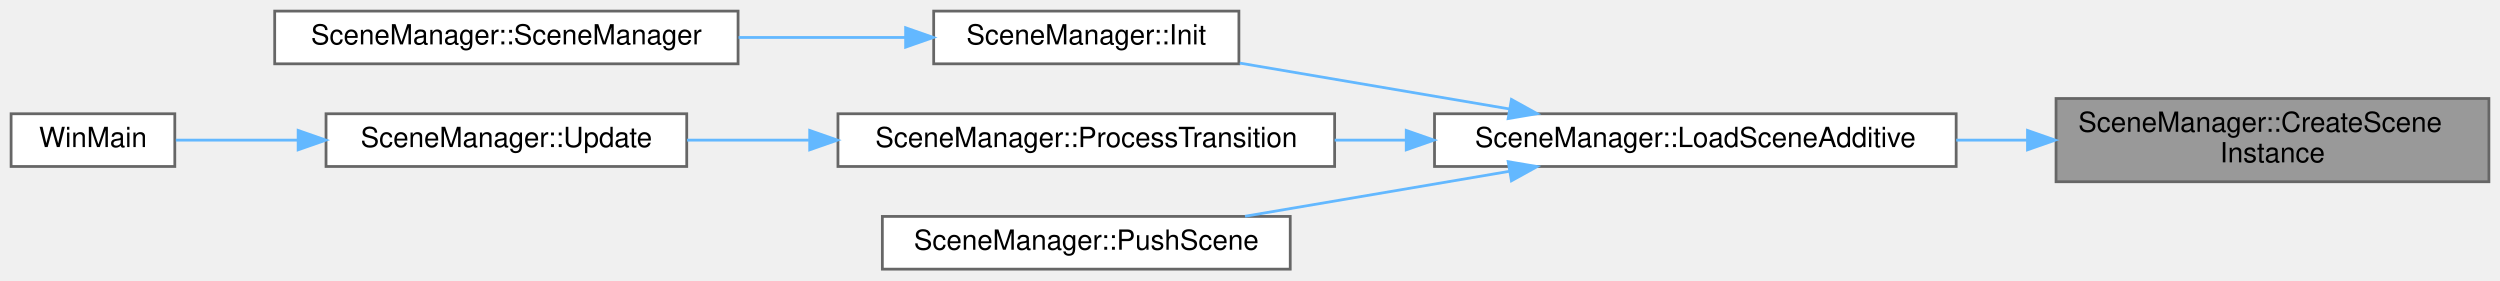
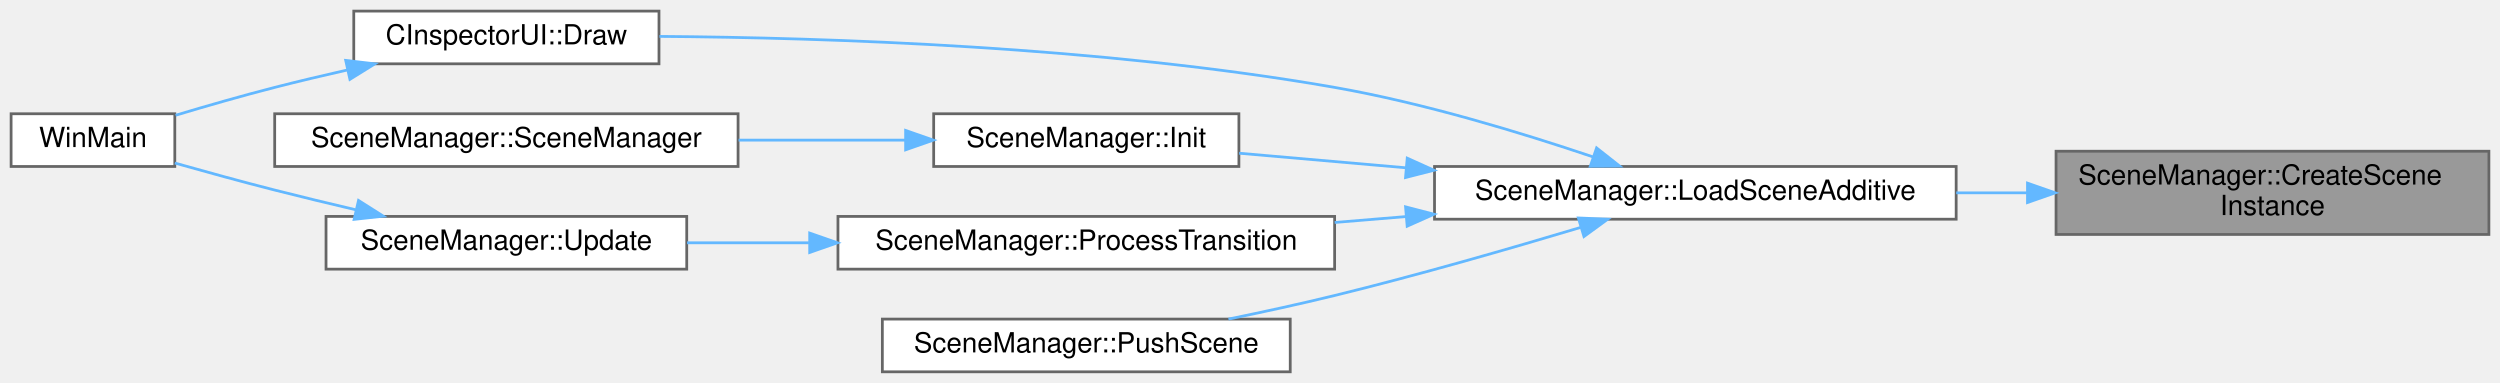
- <svg xmlns="http://www.w3.org/2000/svg" xmlns:xlink="http://www.w3.org/1999/xlink" width="901pt" height="101pt" viewBox="0.00 0.00 901.00 101.00">
-   <g id="graph0" class="graph" transform="scale(1 1) rotate(0) translate(4 97)">
+ <svg xmlns="http://www.w3.org/2000/svg" xmlns:xlink="http://www.w3.org/1999/xlink" width="901pt" height="138pt" viewBox="0.00 0.00 901.00 138.00">
+   <g id="graph0" class="graph" transform="scale(1 1) rotate(0) translate(4 134)">
    <g id="Node000001" class="node">
      <g id="a_Node000001">
        <a xlink:title=" ">
-           <polygon fill="#999999" stroke="#666666" points="893,-61.5 737,-61.5 737,-31.5 893,-31.5 893,-61.5" />
-           <text text-anchor="start" x="745" y="-49.5" font-family="Helvetica,sans-Serif" font-size="10.00">SceneManager::CreateScene</text>
-           <text text-anchor="middle" x="815" y="-38.5" font-family="Helvetica,sans-Serif" font-size="10.00">Instance</text>
+           <polygon fill="#999999" stroke="#666666" points="893,-79.5 737,-79.5 737,-49.5 893,-49.5 893,-79.5" />
+           <text text-anchor="start" x="745" y="-67.5" font-family="Helvetica,sans-Serif" font-size="10.00">SceneManager::CreateScene</text>
+           <text text-anchor="middle" x="815" y="-56.5" font-family="Helvetica,sans-Serif" font-size="10.00">Instance</text>
        </a>
      </g>
    </g>
    <g id="Node000002" class="node">
      <g id="a_Node000002">
        <a xlink:href="classSceneManager.html#adc159da729d02398cac36e7b857f80f3" target="_top" xlink:title=" ">
-           <polygon fill="white" stroke="#666666" points="701,-56 513,-56 513,-37 701,-37 701,-56" />
-           <text text-anchor="middle" x="607" y="-44" font-family="Helvetica,sans-Serif" font-size="10.00">SceneManager::LoadSceneAdditive</text>
+           <polygon fill="white" stroke="#666666" points="701,-74 513,-74 513,-55 701,-55 701,-74" />
+           <text text-anchor="middle" x="607" y="-62" font-family="Helvetica,sans-Serif" font-size="10.00">SceneManager::LoadSceneAdditive</text>
        </a>
      </g>
    </g>
    <g id="edge1_Node000001_Node000002" class="edge">
      <g id="a_edge1_Node000001_Node000002">
        <a xlink:title=" ">
-           <path fill="none" stroke="#63b8ff" d="M726.51,-46.5C718.07,-46.5 709.5,-46.5 701.02,-46.5" />
-           <polygon fill="#63b8ff" stroke="#63b8ff" points="726.71,-50 736.71,-46.5 726.71,-43 726.71,-50" />
+           <path fill="none" stroke="#63b8ff" d="M726.51,-64.5C718.07,-64.5 709.5,-64.5 701.02,-64.5" />
+           <polygon fill="#63b8ff" stroke="#63b8ff" points="726.71,-68 736.71,-64.5 726.71,-61 726.71,-68" />
        </a>
      </g>
    </g>
    <g id="Node000003" class="node">
      <g id="a_Node000003">
+         <a xlink:href="classCInspectorUI.html#af7b8c5d7cc17a5cd5fc261b151a1da07" target="_top" xlink:title=" ">
+           <polygon fill="white" stroke="#666666" points="233.5,-130 123.5,-130 123.5,-111 233.5,-111 233.5,-130" />
+           <text text-anchor="middle" x="178.5" y="-118" font-family="Helvetica,sans-Serif" font-size="10.00">CInspectorUI::Draw</text>
+         </a>
+       </g>
+     </g>
+     <g id="edge2_Node000002_Node000003" class="edge">
+       <g id="a_edge2_Node000002_Node000003">
+         <a xlink:title=" ">
+           <path fill="none" stroke="#63b8ff" d="M570.09,-77.46C544.5,-86.1 509.08,-96.88 477,-102.5 392.9,-117.23 293.63,-120.45 233.67,-120.88" />
+           <polygon fill="#63b8ff" stroke="#63b8ff" points="571.41,-80.7 579.73,-74.14 569.14,-74.08 571.41,-80.7" />
+         </a>
+       </g>
+     </g>
+     <g id="Node000005" class="node">
+       <g id="a_Node000005">
        <a xlink:href="classSceneManager.html#a53a4c6b79c01fda81442706f35d90333" target="_top" xlink:title=" ">
          <polygon fill="white" stroke="#666666" points="442.5,-93 332.5,-93 332.5,-74 442.5,-74 442.5,-93" />
          <text text-anchor="middle" x="387.5" y="-81" font-family="Helvetica,sans-Serif" font-size="10.00">SceneManager::Init</text>
        </a>
      </g>
    </g>
-     <g id="edge2_Node000002_Node000003" class="edge">
-       <g id="a_edge2_Node000002_Node000003">
+     <g id="edge4_Node000002_Node000005" class="edge">
+       <g id="a_edge4_Node000002_Node000005">
        <a xlink:title=" ">
-           <path fill="none" stroke="#63b8ff" d="M540.1,-57.71C508.99,-63 472.31,-69.24 442.82,-74.26" />
-           <polygon fill="#63b8ff" stroke="#63b8ff" points="540.72,-61.16 549.99,-56.03 539.54,-54.26 540.72,-61.16" />
+           <path fill="none" stroke="#63b8ff" d="M502.65,-73.53C481.87,-75.34 460.83,-77.18 442.57,-78.78" />
+           <polygon fill="#63b8ff" stroke="#63b8ff" points="503.16,-77 512.81,-72.64 502.55,-70.02 503.16,-77" />
        </a>
      </g>
    </g>
-     <g id="Node000005" class="node">
-       <g id="a_Node000005">
+     <g id="Node000007" class="node">
+       <g id="a_Node000007">
        <a xlink:href="classSceneManager.html#a3221dbe525237e2b745d0e548206e945" target="_top" xlink:title=" ">
          <polygon fill="white" stroke="#666666" points="477,-56 298,-56 298,-37 477,-37 477,-56" />
          <text text-anchor="middle" x="387.5" y="-44" font-family="Helvetica,sans-Serif" font-size="10.00">SceneManager::ProcessTransition</text>
        </a>
      </g>
    </g>
-     <g id="edge4_Node000002_Node000005" class="edge">
-       <g id="a_edge4_Node000002_Node000005">
+     <g id="edge6_Node000002_Node000007" class="edge">
+       <g id="a_edge6_Node000002_Node000007">
        <a xlink:title=" ">
-           <path fill="none" stroke="#63b8ff" d="M502.75,-46.5C494.14,-46.5 485.49,-46.5 477.01,-46.5" />
-           <polygon fill="#63b8ff" stroke="#63b8ff" points="502.81,-50 512.81,-46.5 502.81,-43 502.81,-50" />
+           <path fill="none" stroke="#63b8ff" d="M502.75,-55.95C494.14,-55.24 485.49,-54.53 477.01,-53.82" />
+           <polygon fill="#63b8ff" stroke="#63b8ff" points="502.56,-59.45 512.81,-56.79 503.14,-52.48 502.56,-59.45" />
        </a>
      </g>
    </g>
-     <g id="Node000008" class="node">
-       <g id="a_Node000008">
+     <g id="Node000009" class="node">
+       <g id="a_Node000009">
        <a xlink:href="classSceneManager.html#a2e060231a61d3318d1e80b771b8ad99c" target="_top" xlink:title=" ">
          <polygon fill="white" stroke="#666666" points="461,-19 314,-19 314,0 461,0 461,-19" />
          <text text-anchor="middle" x="387.5" y="-7" font-family="Helvetica,sans-Serif" font-size="10.00">SceneManager::PushScene</text>
        </a>
      </g>
    </g>
-     <g id="edge7_Node000002_Node000008" class="edge">
-       <g id="a_edge7_Node000002_Node000008">
+     <g id="edge9_Node000002_Node000009" class="edge">
+       <g id="a_edge9_Node000002_Node000009">
        <a xlink:title=" ">
-           <path fill="none" stroke="#63b8ff" d="M539.9,-35.25C509.49,-30.08 473.79,-24.01 444.7,-19.06" />
-           <polygon fill="#63b8ff" stroke="#63b8ff" points="539.54,-38.74 549.99,-36.97 540.72,-31.84 539.54,-38.74" />
+           <path fill="none" stroke="#63b8ff" d="M565.79,-52.08C540.45,-44.48 506.97,-34.83 477,-27.5 464.66,-24.48 451.27,-21.57 438.73,-19" />
+           <polygon fill="#63b8ff" stroke="#63b8ff" points="564.84,-55.45 575.43,-55 566.86,-48.75 564.84,-55.45" />
        </a>
      </g>
    </g>
    <g id="Node000004" class="node">
      <g id="a_Node000004">
+         <a xlink:href="main_8cpp.html#af7c10ff064e89595606222f0641ffade" target="_top" xlink:title=" ">
+           <polygon fill="white" stroke="#666666" points="59,-93 0,-93 0,-74 59,-74 59,-93" />
+           <text text-anchor="middle" x="29.5" y="-81" font-family="Helvetica,sans-Serif" font-size="10.00">WinMain</text>
+         </a>
+       </g>
+     </g>
+     <g id="edge3_Node000003_Node000004" class="edge">
+       <g id="a_edge3_Node000003_Node000004">
+         <a xlink:title=" ">
+           <path fill="none" stroke="#63b8ff" d="M121.27,-108.8C112.45,-106.8 103.46,-104.67 95,-102.5 83.24,-99.49 70.39,-95.79 59.28,-92.46" />
+           <polygon fill="#63b8ff" stroke="#63b8ff" points="120.59,-112.23 131.11,-110.99 122.11,-105.4 120.59,-112.23" />
+         </a>
+       </g>
+     </g>
+     <g id="Node000006" class="node">
+       <g id="a_Node000006">
        <a xlink:href="classSceneManager.html#a52085e6737c23b491c228e86781af808" target="_top" xlink:title=" ">
          <polygon fill="white" stroke="#666666" points="262,-93 95,-93 95,-74 262,-74 262,-93" />
          <text text-anchor="middle" x="178.5" y="-81" font-family="Helvetica,sans-Serif" font-size="10.00">SceneManager::SceneManager</text>
        </a>
      </g>
    </g>
-     <g id="edge3_Node000003_Node000004" class="edge">
-       <g id="a_edge3_Node000003_Node000004">
+     <g id="edge5_Node000005_Node000006" class="edge">
+       <g id="a_edge5_Node000005_Node000006">
        <a xlink:title=" ">
          <path fill="none" stroke="#63b8ff" d="M322.34,-83.5C303.32,-83.5 282.21,-83.5 262.18,-83.5" />
          <polygon fill="#63b8ff" stroke="#63b8ff" points="322.38,-87 332.38,-83.5 322.38,-80 322.38,-87" />
        </a>
      </g>
    </g>
-     <g id="Node000006" class="node">
-       <g id="a_Node000006">
+     <g id="Node000008" class="node">
+       <g id="a_Node000008">
        <a xlink:href="classSceneManager.html#a760bdaba192d4f535921ff32742d4bd2" target="_top" xlink:title=" ">
          <polygon fill="white" stroke="#666666" points="243.5,-56 113.5,-56 113.5,-37 243.5,-37 243.5,-56" />
          <text text-anchor="middle" x="178.5" y="-44" font-family="Helvetica,sans-Serif" font-size="10.00">SceneManager::Update</text>
        </a>
      </g>
    </g>
-     <g id="edge5_Node000005_Node000006" class="edge">
-       <g id="a_edge5_Node000005_Node000006">
+     <g id="edge7_Node000007_Node000008" class="edge">
+       <g id="a_edge7_Node000007_Node000008">
        <a xlink:title=" ">
          <path fill="none" stroke="#63b8ff" d="M287.52,-46.5C272.59,-46.5 257.54,-46.5 243.61,-46.5" />
          <polygon fill="#63b8ff" stroke="#63b8ff" points="287.81,-50 297.81,-46.5 287.81,-43 287.81,-50" />
        </a>
      </g>
    </g>
-     <g id="Node000007" class="node">
-       <g id="a_Node000007">
-         <a xlink:href="main_8cpp.html#af7c10ff064e89595606222f0641ffade" target="_top" xlink:title=" ">
-           <polygon fill="white" stroke="#666666" points="59,-56 0,-56 0,-37 59,-37 59,-56" />
-           <text text-anchor="middle" x="29.5" y="-44" font-family="Helvetica,sans-Serif" font-size="10.00">WinMain</text>
-         </a>
-       </g>
-     </g>
-     <g id="edge6_Node000006_Node000007" class="edge">
-       <g id="a_edge6_Node000006_Node000007">
+     <g id="edge8_Node000008_Node000004" class="edge">
+       <g id="a_edge8_Node000008_Node000004">
        <a xlink:title=" ">
-           <path fill="none" stroke="#63b8ff" d="M103.22,-46.5C87.62,-46.5 72.07,-46.5 59.37,-46.5" />
-           <polygon fill="#63b8ff" stroke="#63b8ff" points="103.45,-50 113.45,-46.5 103.45,-43 103.45,-50" />
+           <path fill="none" stroke="#63b8ff" d="M124.18,-58.4C114.45,-60.68 104.41,-63.11 95,-65.5 83.17,-68.51 70.19,-72.08 59,-75.24" />
+           <polygon fill="#63b8ff" stroke="#63b8ff" points="125.21,-61.76 134.16,-56.09 123.63,-54.94 125.21,-61.76" />
        </a>
      </g>
    </g>
  </g>
</svg>
